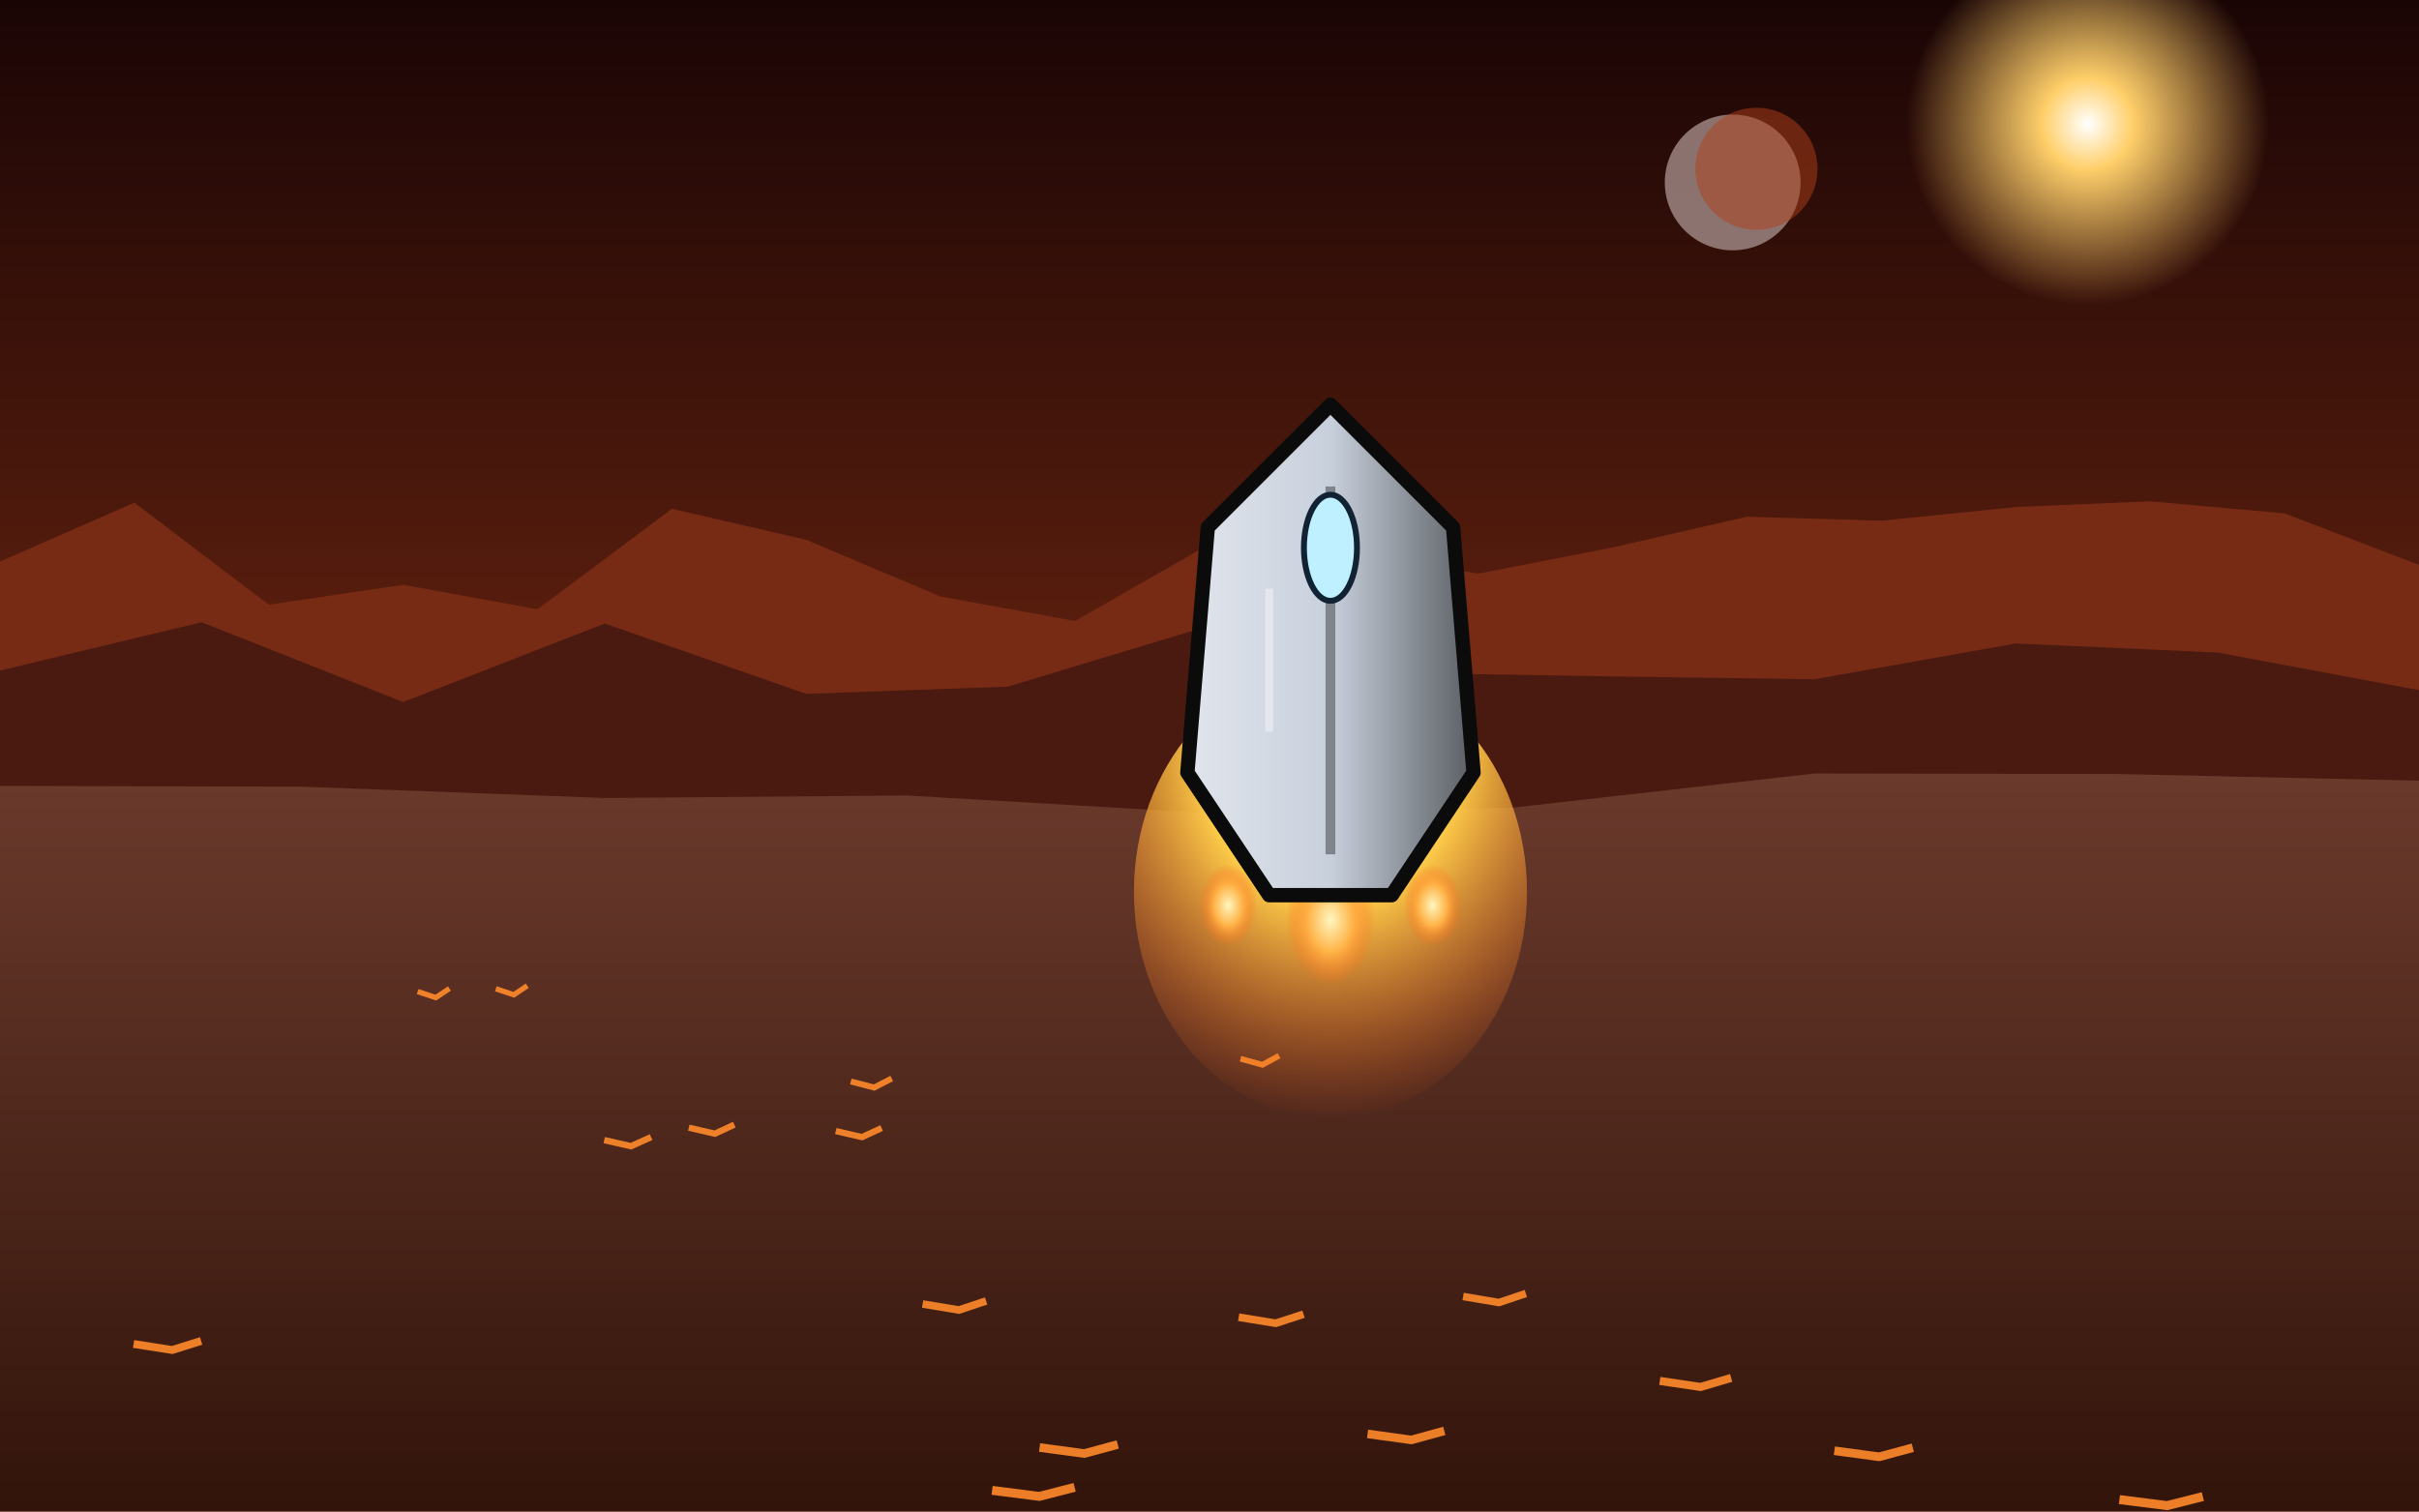
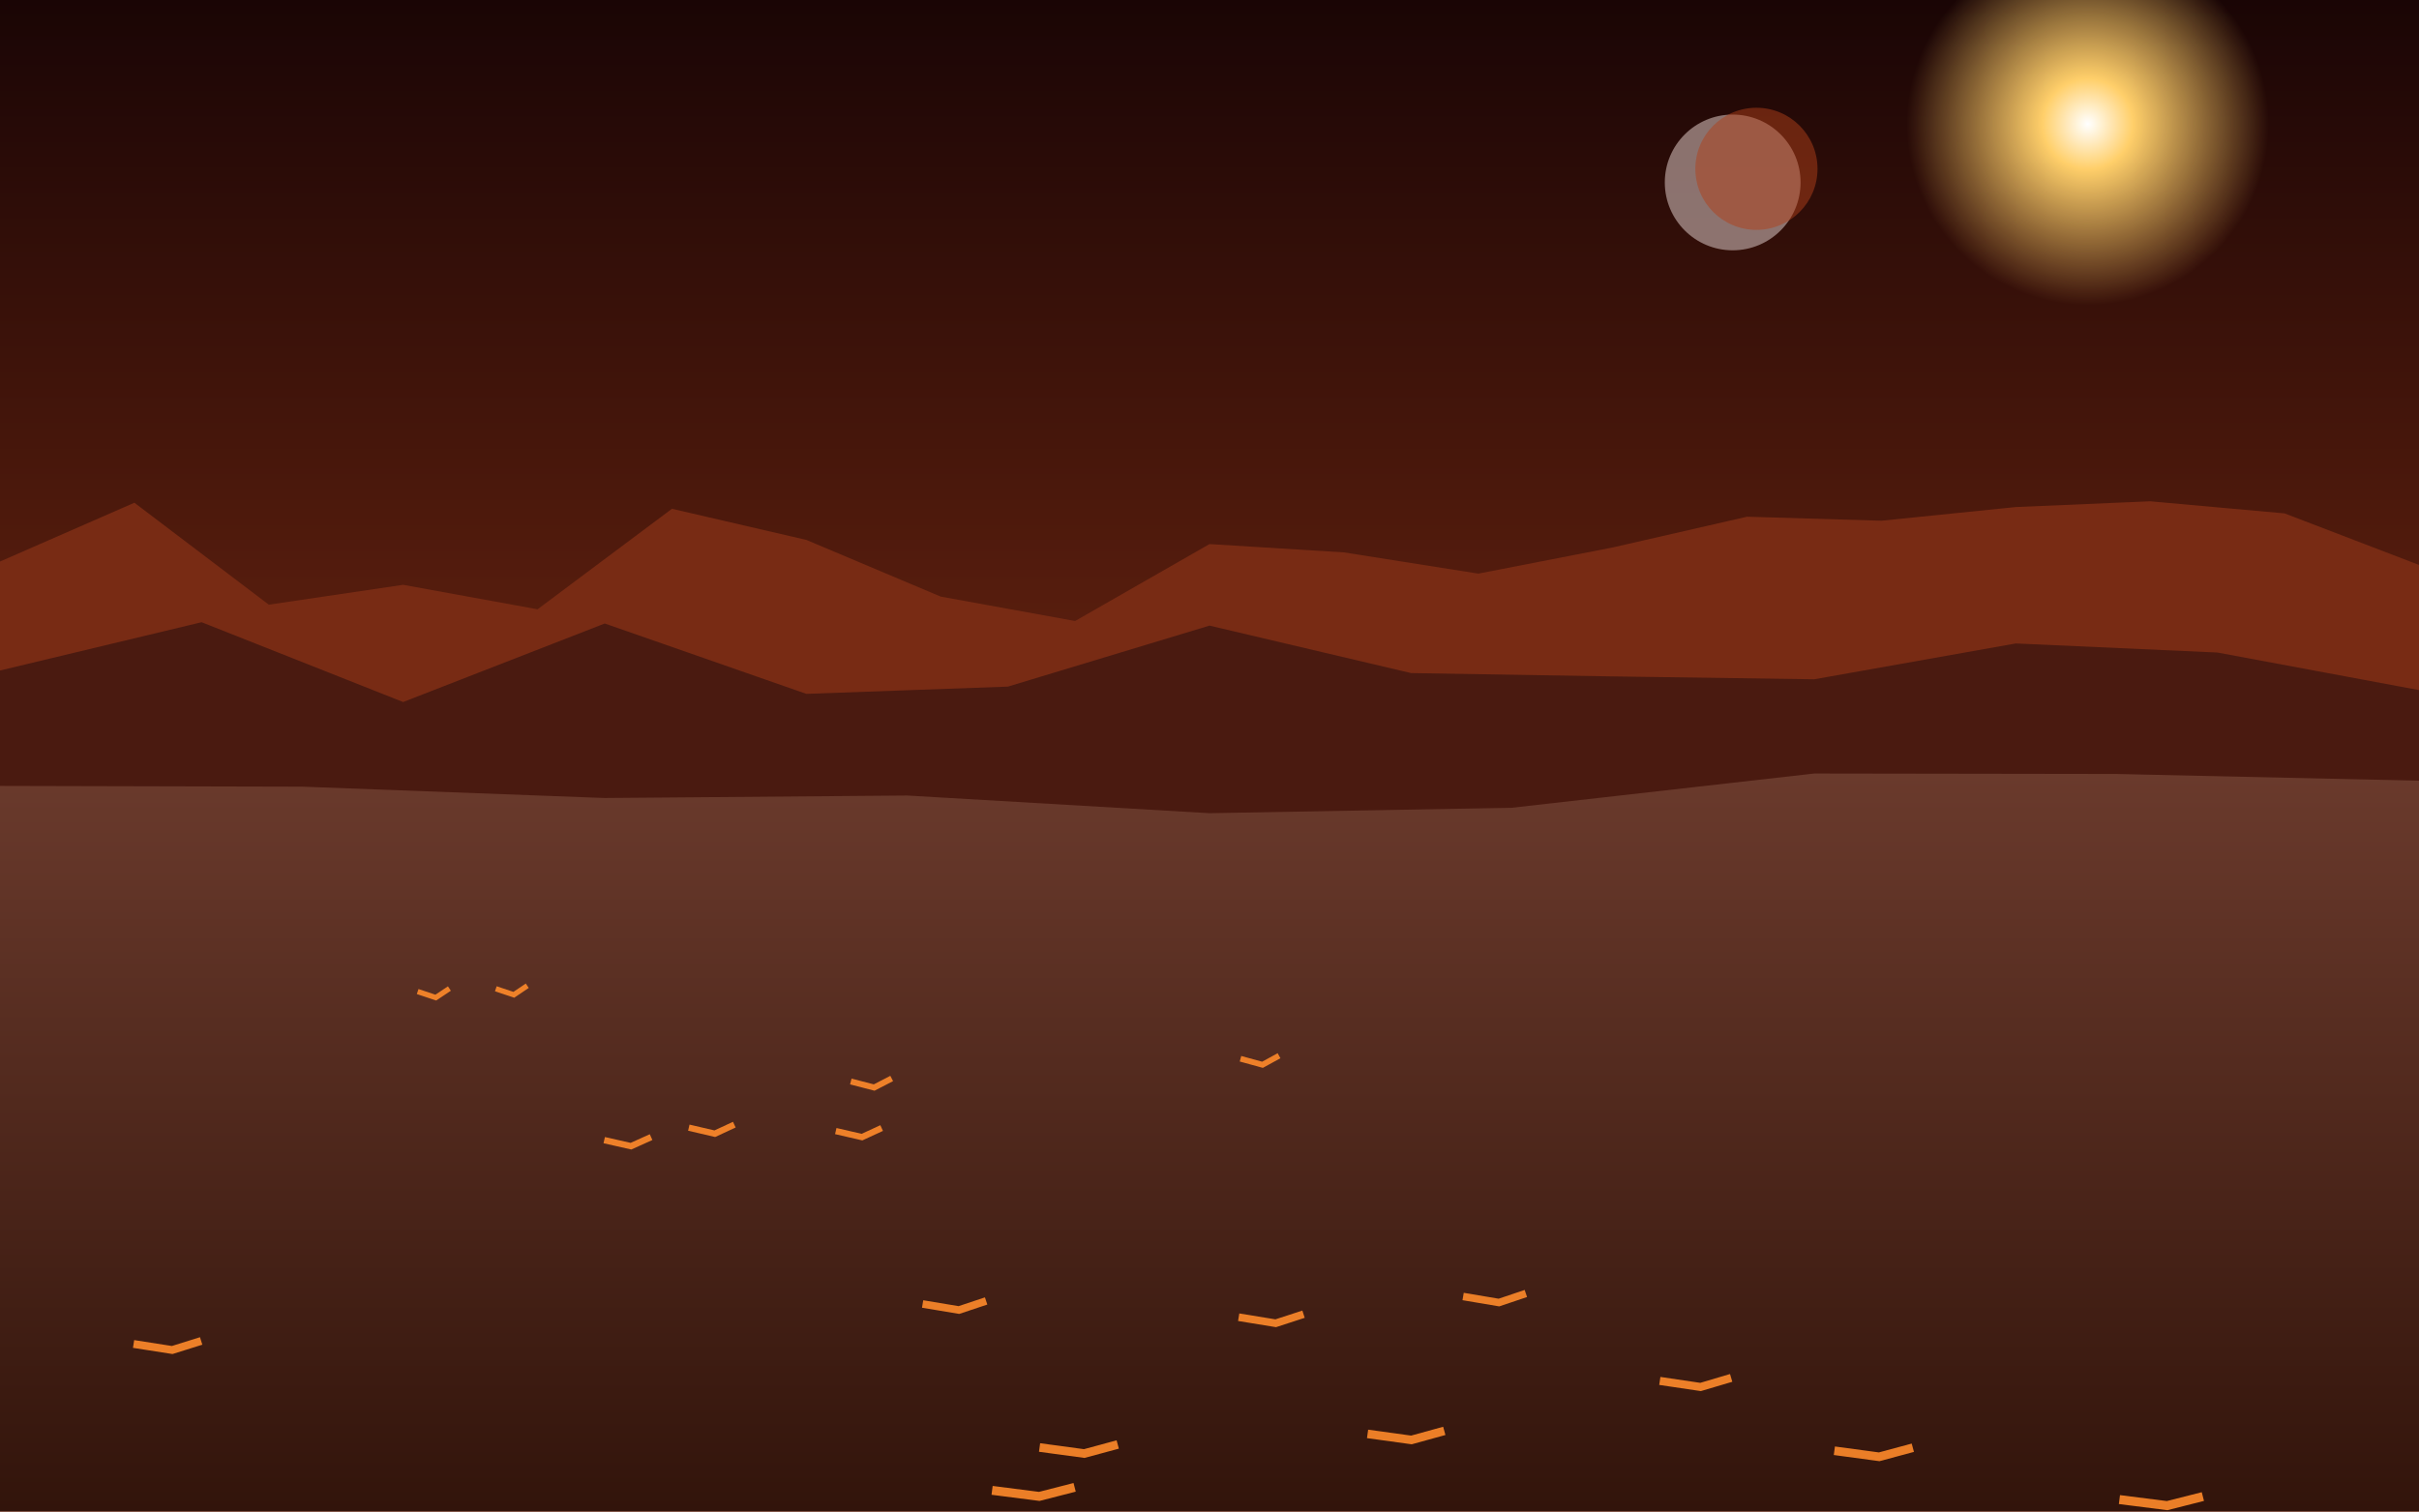
<svg xmlns="http://www.w3.org/2000/svg" width="320" height="200" viewBox="0 0 320 200">
  <defs>
    <linearGradient id="sky" x1="0" y1="0" x2="0" y2="1">
      <stop offset="0" stop-color="#1a0505" />
      <stop offset="1" stop-color="#b0401a" />
    </linearGradient>
    <linearGradient id="gr" x1="0" y1="0" x2="0" y2="1">
      <stop offset="0" stop-color="#6a3a2c" />
      <stop offset="1" stop-color="#32140b" />
    </linearGradient>
    <filter id="soft" x="-50%" y="-50%" width="200%" height="200%">
      <feGaussianBlur stdDeviation="1.6" />
    </filter>
    <radialGradient id="sun" cx="0.5" cy="0.5" r="0.5">
      <stop offset="0" stop-color="#ffffff" />
      <stop offset="0.25" stop-color="#ffcf6a" />
      <stop offset="1" stop-color="#ffcf6a" stop-opacity="0" />
-     </radialGradient>
-     <linearGradient id="csh" x1="0" y1="0" x2="0" y2="1">
-       <stop offset="0" stop-color="#e1e5ec" />
-       <stop offset="0.5" stop-color="#c8d0dc" />
-       <stop offset="1" stop-color="#5a5e63" />
-     </linearGradient>
-     <radialGradient id="cse" cx="0.5" cy="0.5" r="0.5">
-       <stop offset="0" stop-color="#fff6c0" />
-       <stop offset="0.5" stop-color="#ffb347" />
-       <stop offset="1" stop-color="#ff6a1a" stop-opacity="0" />
-     </radialGradient>
-     <radialGradient id="fl" cx="0.5" cy="0.2" r="0.8">
-       <stop offset="0" stop-color="#ffffff" />
-       <stop offset="0.4" stop-color="#ffd04a" />
-       <stop offset="1" stop-color="#ff6a1a" stop-opacity="0" />
    </radialGradient>
  </defs>
  <rect x="0" y="0" width="320" height="200" fill="url(#sky)" />
  <circle cx="276.17" cy="16.39" r="24" fill="url(#sun)" />
  <circle cx="229.21" cy="24.14" r="8.98" fill="#a48c88" opacity="0.8" />
  <circle cx="232.35" cy="22.34" r="8.08" fill="#b0401a" opacity="0.5" />
  <path d="M0,100L0,74.3L17.78,66.52L35.56,80.01L53.33,77.38L71.11,80.62L88.89,67.32L106.67,71.44L124.44,78.94L142.22,82.17L160,71.99L177.78,73.09L195.56,75.9L213.33,72.44L231.11,68.37L248.89,68.9L266.67,67.09L284.44,66.33L302.22,67.93L320,74.75L320,100Z" fill="#782b14" />
  <path d="M0,114L0,88.72L26.67,82.33L53.33,92.89L80,82.5L106.67,91.81L133.33,90.85L160,82.78L186.67,89.06L213.33,89.5L240,89.88L266.67,85.14L293.33,86.34L320,91.31L320,114Z" fill="#4a1a10" />
  <path d="M0,200L0,103.99L40,104.09L80,105.59L120,105.26L160,107.6L200,106.88L240,102.35L280,102.41L320,103.3L320,200Z" fill="url(#gr)" />
  <path d="M110.56,149.66 l3.47,0.8 l2.6,-1.2" stroke="#ff8a2a" stroke-width="0.83" fill="none" opacity="0.9" />
  <path d="M219.57,182.72 l5.39,0.8 l4.05,-1.2" stroke="#ff8a2a" stroke-width="1.07" fill="none" opacity="0.9" />
  <path d="M91.12,149.21 l3.44,0.8 l2.58,-1.2" stroke="#ff8a2a" stroke-width="0.83" fill="none" opacity="0.9" />
  <path d="M122.05,172.54 l4.8,0.8 l3.6,-1.2" stroke="#ff8a2a" stroke-width="1" fill="none" opacity="0.9" />
  <path d="M164.1,140.09 l2.91,0.8 l2.19,-1.2" stroke="#ff8a2a" stroke-width="0.76" fill="none" opacity="0.9" />
  <path d="M137.52,191.53 l5.91,0.8 l4.43,-1.2" stroke="#ff8a2a" stroke-width="1.14" fill="none" opacity="0.9" />
  <path d="M193.55,171.55 l4.74,0.8 l3.56,-1.2" stroke="#ff8a2a" stroke-width="0.99" fill="none" opacity="0.9" />
  <path d="M55.25,131.2 l2.4,0.8 l1.8,-1.2" stroke="#ff8a2a" stroke-width="0.7" fill="none" opacity="0.9" />
  <path d="M79.93,150.86 l3.54,0.8 l2.66,-1.2" stroke="#ff8a2a" stroke-width="0.84" fill="none" opacity="0.9" />
  <path d="M180.91,189.73 l5.8,0.8 l4.35,-1.2" stroke="#ff8a2a" stroke-width="1.13" fill="none" opacity="0.9" />
  <path d="M112.55,143.1 l3.09,0.8 l2.32,-1.2" stroke="#ff8a2a" stroke-width="0.79" fill="none" opacity="0.9" />
  <path d="M280.37,198.42 l6.31,0.8 l4.73,-1.2" stroke="#ff8a2a" stroke-width="1.19" fill="none" opacity="0.9" />
  <path d="M65.59,130.83 l2.38,0.8 l1.78,-1.2" stroke="#ff8a2a" stroke-width="0.7" fill="none" opacity="0.9" />
  <path d="M163.86,174.29 l4.9,0.8 l3.68,-1.2" stroke="#ff8a2a" stroke-width="1.01" fill="none" opacity="0.9" />
  <path d="M131.24,197.2 l6.24,0.8 l4.68,-1.2" stroke="#ff8a2a" stroke-width="1.18" fill="none" opacity="0.9" />
  <path d="M17.67,177.83 l5.11,0.8 l3.83,-1.2" stroke="#ff8a2a" stroke-width="1.04" fill="none" opacity="0.9" />
  <path d="M242.66,191.96 l5.93,0.8 l4.45,-1.2" stroke="#ff8a2a" stroke-width="1.14" fill="none" opacity="0.9" />
-   <ellipse cx="176" cy="118" rx="26" ry="30" fill="url(#fl)" />
-   <g transform="translate(176 86) rotate(-90) scale(2.6) translate(-16 -12)">
-     <ellipse cx="2.27" cy="12" rx="3.33" ry="2.29" fill="url(#cse)" />
-     <ellipse cx="3" cy="6.8" rx="2.08" ry="1.46" fill="url(#cse)" />
-     <ellipse cx="3" cy="17.2" rx="2.08" ry="1.46" fill="url(#cse)" />
-     <polygon points="28.48,12 22.24,5.76 9.76,4.72 3.52,8.88 3.52,15.12 9.76,19.28 22.24,18.24" fill="url(#csh)" stroke="#0b0b0b" stroke-width="0.73" stroke-linejoin="round" />
-     <line x1="5.6" y1="12" x2="24.32" y2="12" stroke="#6e7279" stroke-width="0.5" opacity="0.8" />
-     <line x1="11.84" y1="8.88" x2="19.12" y2="8.88" stroke="#e9ecf1" stroke-width="0.4" opacity="0.8" />
-     <ellipse cx="21.2" cy="12" rx="2.7" ry="1.35" fill="#bff0ff" stroke="#123" stroke-width="0.3" />
-   </g>
</svg>
